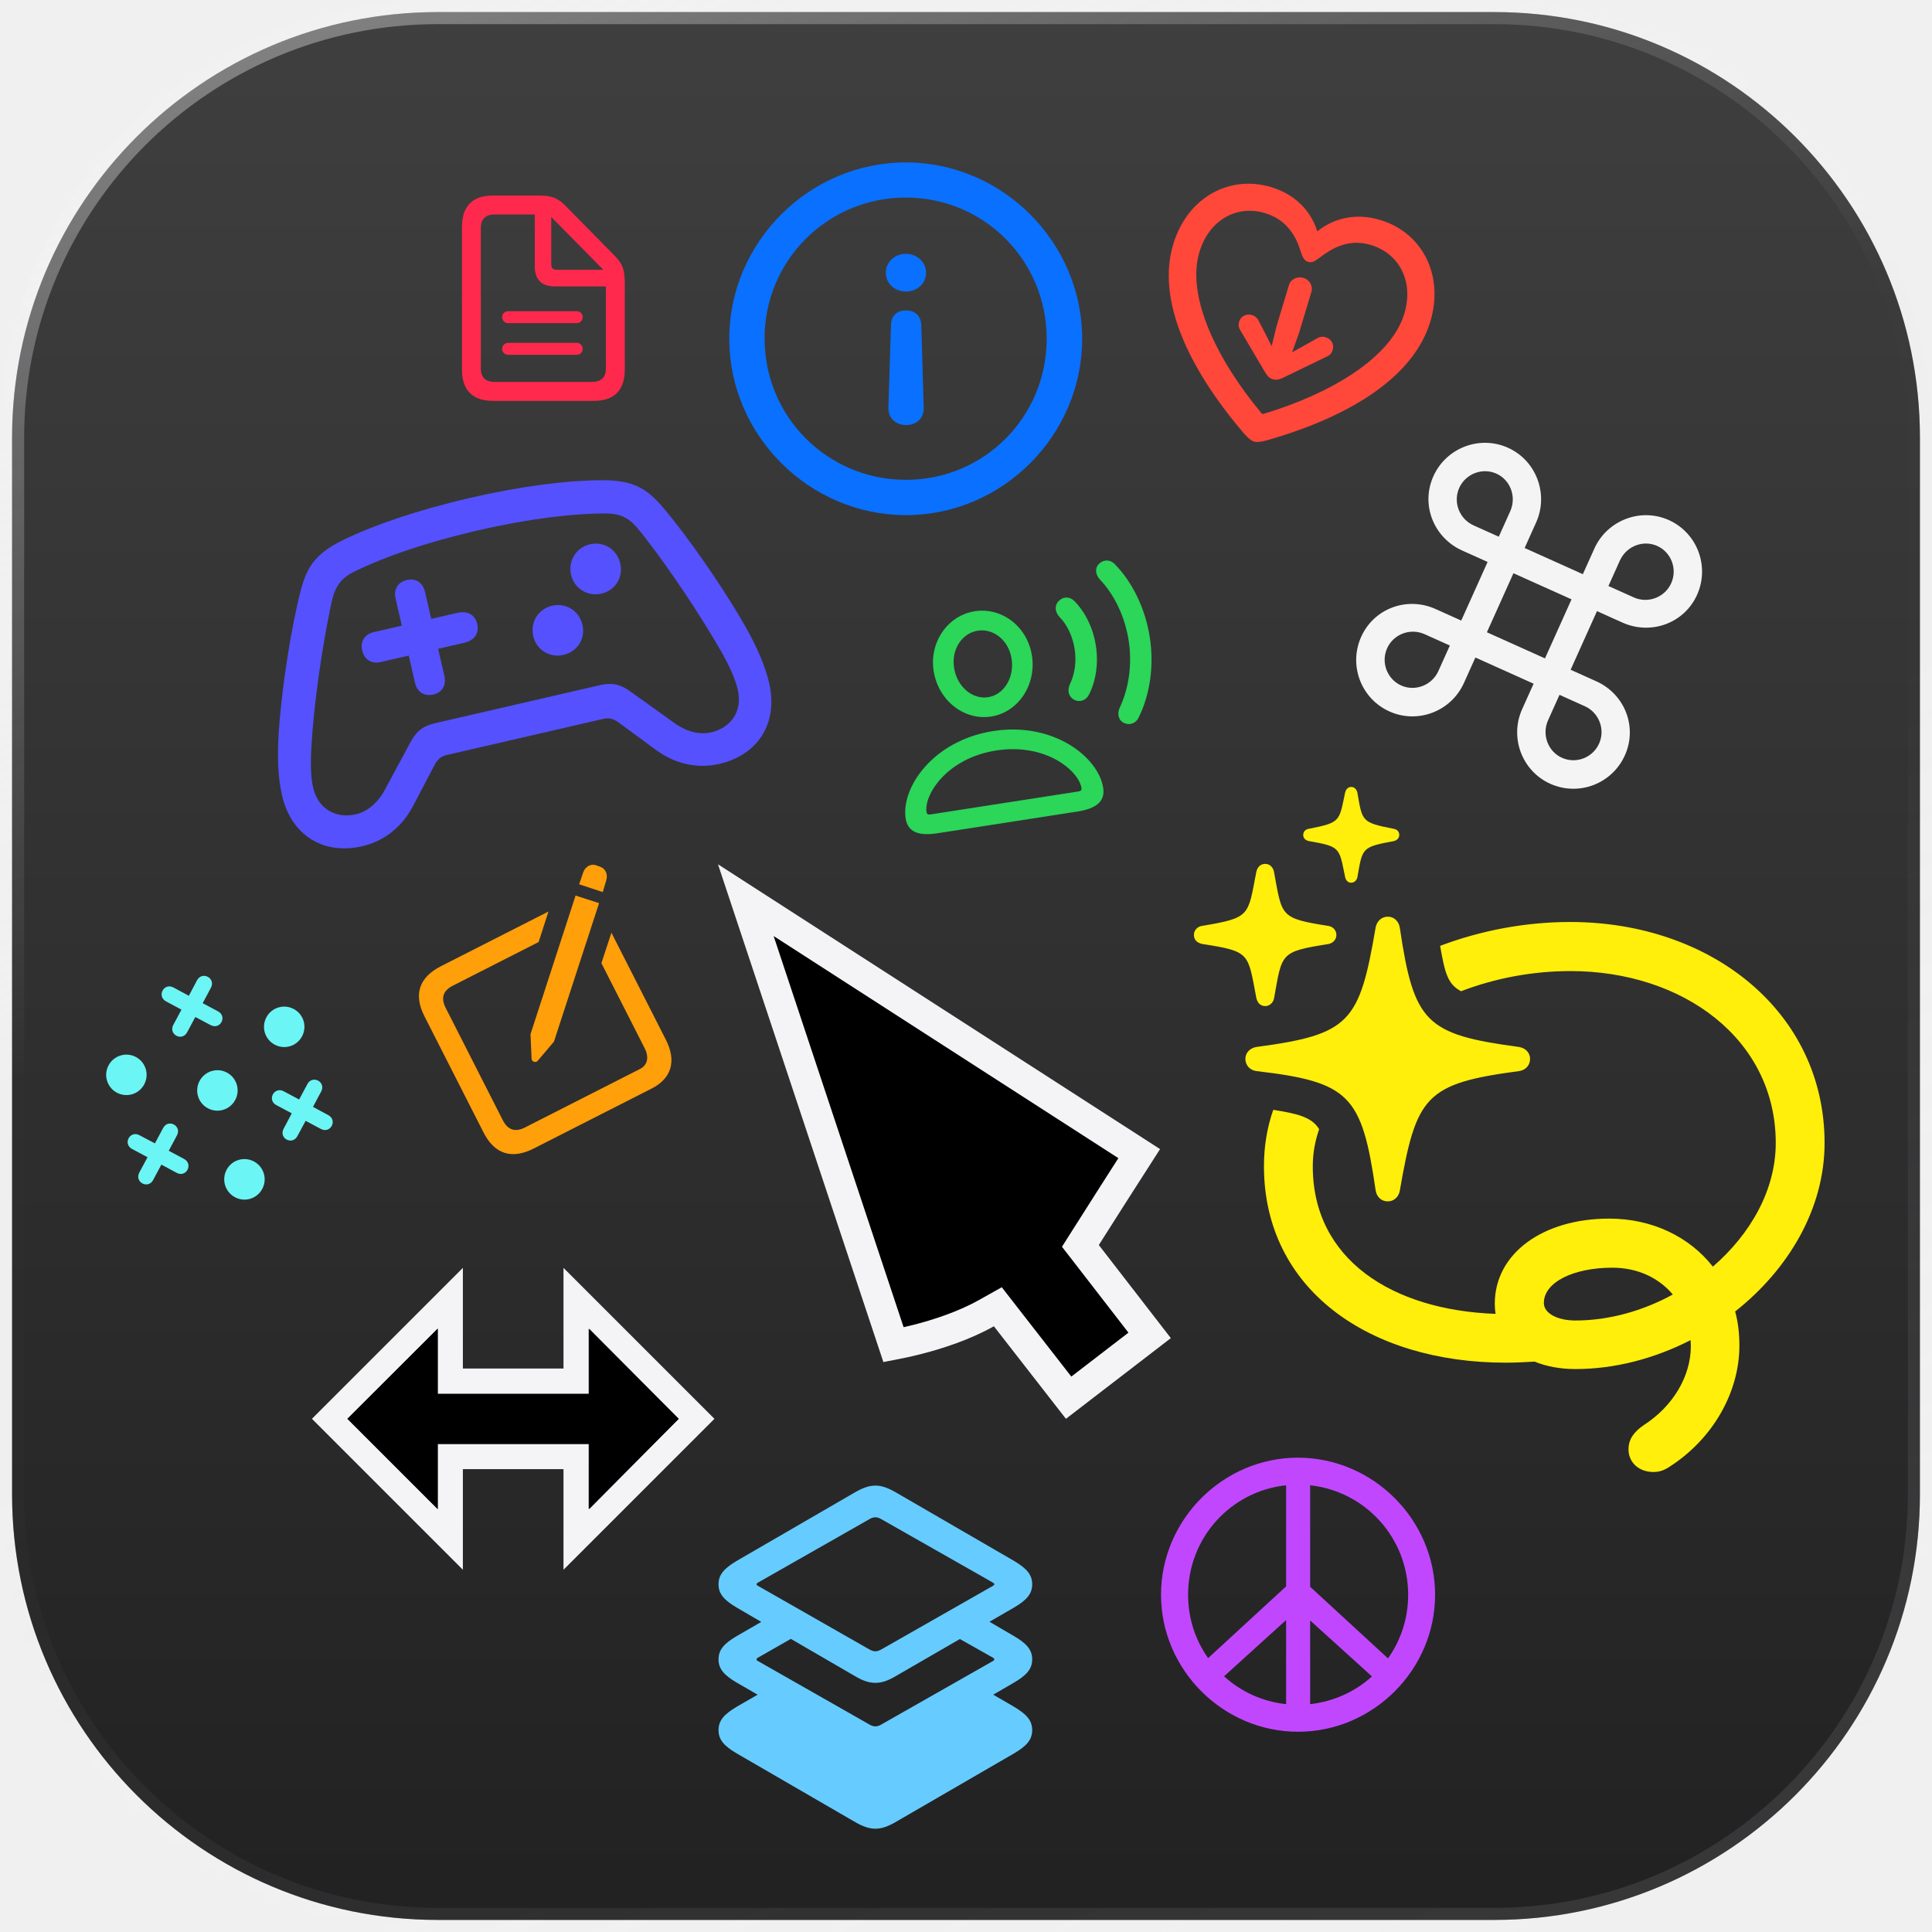
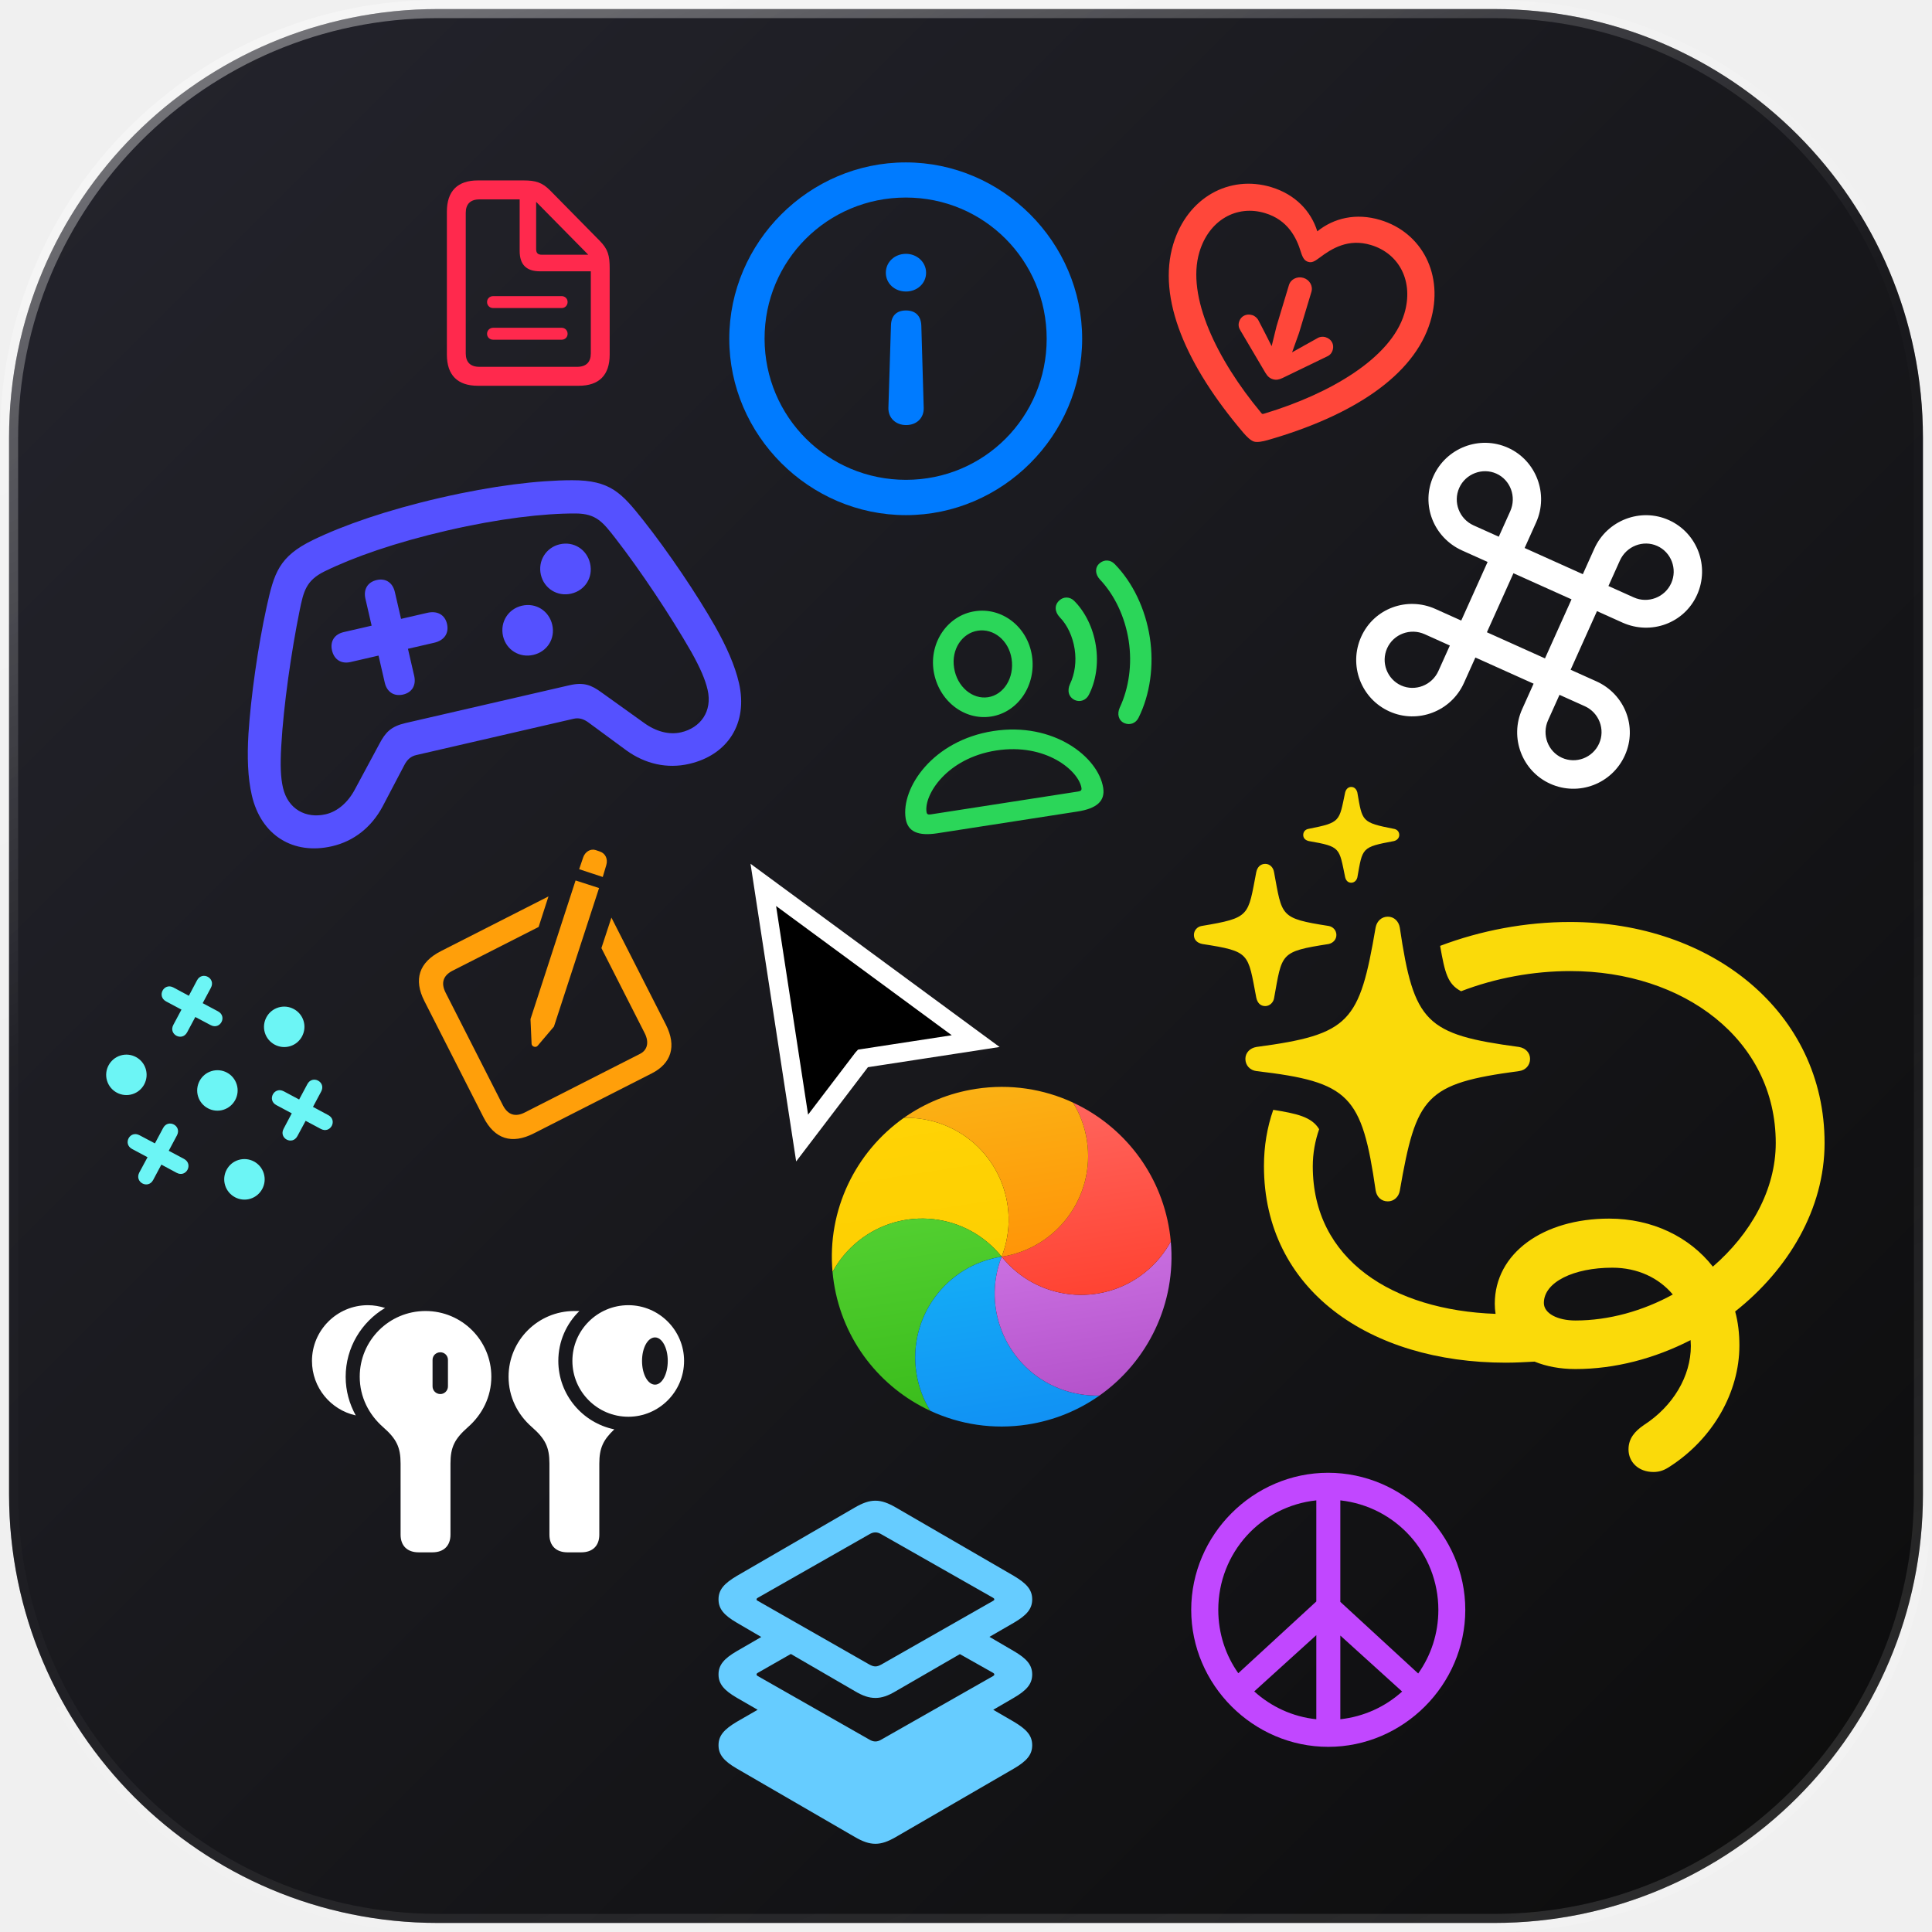
<svg xmlns="http://www.w3.org/2000/svg" width="128" height="128" viewBox="0 0 128 128" fill="none">
-   <rect x="0.8" y="0.8" width="126.4" height="126.4" rx="28.2" fill="#020203" fill-opacity="0.25" />
-   <rect x="0.8" y="0.8" width="126.4" height="126.4" rx="28.2" fill="url(#paint0_linear_182_274)" fill-opacity="0.9" />
-   <rect x="0.8" y="0.8" width="126.4" height="126.4" rx="28.2" stroke="url(#paint1_linear_182_274)" stroke-width="1.6" />
-   <g clip-path="url(#clip0_182_274)" filter="url(#filter0_b_182_274)">
-     <path d="M98.558 37.23L96.811 41.114L95.107 40.348C93.229 39.503 91.032 40.3 90.183 42.187C89.335 44.074 90.168 46.288 92.055 47.136C93.924 47.977 96.141 47.135 96.99 45.247L97.748 43.562L101.605 45.296L100.847 46.982C99.998 48.869 100.84 51.087 102.709 51.927C104.596 52.776 106.805 51.93 107.653 50.042C108.502 48.155 107.64 45.983 105.762 45.139L104.058 44.373L105.804 40.488L107.508 41.255C109.39 42.09 111.588 41.294 112.436 39.407C113.281 37.528 112.452 35.306 110.565 34.457C108.696 33.617 106.474 34.468 105.63 36.346L104.867 38.041L101.011 36.306L101.773 34.611C102.617 32.733 101.779 30.506 99.91 29.666C98.023 28.817 95.811 29.673 94.966 31.551C94.117 33.438 94.98 35.61 96.854 36.464L98.558 37.23ZM97.631 34.809C96.678 34.38 96.255 33.265 96.679 32.321C97.099 31.387 98.215 30.963 99.14 31.379C100.065 31.795 100.489 32.911 100.056 33.873L99.298 35.558L97.631 34.809ZM108.24 39.579L106.563 38.825L107.321 37.139C107.754 36.178 108.869 35.754 109.794 36.17C110.729 36.59 111.143 37.702 110.723 38.636C110.299 39.58 109.183 40.003 108.24 39.579ZM98.511 41.889L100.27 37.978L104.118 39.708L102.359 43.62L98.511 41.889ZM94.389 42.018L96.056 42.768L95.298 44.454C94.87 45.407 93.754 45.83 92.829 45.414C91.904 44.998 91.476 43.891 91.901 42.948C92.321 42.013 93.436 41.59 94.389 42.018ZM104.998 46.789C105.941 47.213 106.365 48.328 105.944 49.263C105.52 50.206 104.418 50.625 103.483 50.205C102.558 49.789 102.135 48.673 102.563 47.72L103.321 46.035L104.998 46.789Z" fill="#F4F4F5" />
+   <rect x="0.6" y="0.6" width="126.8" height="126.8" rx="28.4" fill="#020203" fill-opacity="0.3" />
+   <rect x="0.6" y="0.6" width="126.8" height="126.8" rx="28.4" fill="url(#paint0_linear_183_685)" fill-opacity="0.95" />
+   <rect x="0.6" y="0.6" width="126.8" height="126.8" rx="28.4" stroke="url(#paint1_linear_183_685)" stroke-width="1.2" />
+   <g clip-path="url(#clip0_183_685)" filter="url(#filter0_b_183_685)">
+     <path d="M98.558 37.23L96.811 41.114L95.107 40.348C93.229 39.503 91.032 40.3 90.183 42.187C89.335 44.074 90.168 46.288 92.055 47.136C93.924 47.977 96.141 47.135 96.99 45.247L97.748 43.562L101.605 45.296L100.847 46.982C99.998 48.869 100.84 51.087 102.709 51.927C104.596 52.776 106.805 51.93 107.653 50.042C108.502 48.155 107.64 45.983 105.762 45.139L104.058 44.373L105.804 40.488L107.508 41.255C109.39 42.09 111.588 41.294 112.436 39.407C113.281 37.528 112.452 35.306 110.565 34.457C108.696 33.617 106.474 34.468 105.63 36.346L104.867 38.041L101.011 36.306L101.773 34.611C102.617 32.733 101.779 30.506 99.91 29.666C98.023 28.817 95.811 29.673 94.966 31.551C94.117 33.438 94.98 35.61 96.854 36.464L98.558 37.23ZM97.631 34.809C96.678 34.38 96.255 33.265 96.679 32.321C97.099 31.387 98.215 30.963 99.14 31.379C100.065 31.795 100.489 32.911 100.056 33.873L99.298 35.558L97.631 34.809ZM108.24 39.579L106.563 38.825L107.321 37.139C107.754 36.178 108.869 35.754 109.794 36.17C110.729 36.59 111.143 37.702 110.723 38.636C110.299 39.58 109.183 40.003 108.24 39.579ZM98.511 41.889L100.27 37.978L104.118 39.708L102.359 43.62L98.511 41.889ZM94.389 42.018L96.056 42.768L95.298 44.454C94.87 45.407 93.754 45.83 92.829 45.414C91.904 44.998 91.476 43.891 91.901 42.948C92.321 42.013 93.436 41.59 94.389 42.018ZM104.998 46.789C105.941 47.213 106.365 48.328 105.944 49.263C105.52 50.206 104.418 50.625 103.483 50.205C102.558 49.789 102.135 48.673 102.563 47.72L103.321 46.035L104.998 46.789Z" fill="white" />
  </g>
  <path d="M74.49 47.909C74.858 48.066 75.254 47.92 75.433 47.55C76.189 46.03 76.47 44.111 76.178 42.227C75.885 40.336 75.041 38.584 73.854 37.373C73.572 37.074 73.149 37.056 72.848 37.323C72.531 37.594 72.547 38.041 72.868 38.388C73.844 39.418 74.533 40.866 74.778 42.444C75.022 44.015 74.787 45.599 74.186 46.882C73.993 47.308 74.106 47.74 74.49 47.909ZM65.663 47.472C67.457 47.194 68.67 45.382 68.369 43.439C68.071 41.518 66.382 40.217 64.581 40.497C62.787 40.775 61.56 42.551 61.856 44.457C62.165 46.399 63.861 47.752 65.663 47.472ZM71.212 46.383C71.555 46.535 71.953 46.397 72.135 46.041C72.605 45.145 72.787 43.958 72.605 42.782C72.421 41.598 71.889 40.529 71.168 39.81C70.887 39.526 70.466 39.515 70.187 39.779C69.858 40.067 69.859 40.516 70.207 40.889C70.714 41.405 71.068 42.166 71.198 43C71.326 43.826 71.21 44.652 70.893 45.311C70.682 45.771 70.809 46.194 71.212 46.383ZM65.464 46.192C64.43 46.352 63.406 45.505 63.211 44.247C63.014 43.027 63.738 41.946 64.781 41.785C65.823 41.623 66.831 42.419 67.021 43.648C67.215 44.898 66.507 46.03 65.464 46.192ZM62.106 55.206L71.389 53.765C72.669 53.566 73.225 53.069 73.09 52.198C72.773 50.158 69.802 47.813 65.805 48.434C61.814 49.053 59.686 52.188 60.002 54.228C60.138 55.099 60.818 55.405 62.106 55.206ZM61.66 53.956C61.482 53.983 61.407 53.942 61.385 53.8C61.208 52.661 62.721 50.231 66.004 49.721C69.295 49.211 71.474 51.069 71.65 52.208C71.672 52.349 71.613 52.411 71.435 52.439L61.66 53.956Z" fill="#2BD659" />
-   <path d="M59.199 89.094L49.412 59.639L75.475 76.43C74.301 78.255 73.128 80.103 71.956 81.949L71.955 81.95L71.579 82.543L72.009 83.098L76.167 88.473L70.799 92.601L66.637 87.255L66.109 86.576L65.358 86.997C63.87 87.834 62.133 88.396 60.74 88.751C60.135 88.904 59.604 89.017 59.199 89.094Z" fill="black" stroke="#F4F4F7" stroke-width="2" />
-   <path d="M60.011 10.76C53.604 10.76 48.316 16.049 48.316 22.445C48.316 28.84 53.615 34.129 60.023 34.129C66.418 34.129 71.696 28.84 71.696 22.445C71.696 16.049 66.407 10.76 60.011 10.76ZM60.011 13.088C65.198 13.088 69.345 17.258 69.345 22.445C69.345 27.631 65.198 31.79 60.023 31.79C54.836 31.79 50.666 27.631 50.655 22.445C50.643 17.258 54.825 13.088 60.011 13.088ZM60.023 20.569C59.401 20.569 59.039 20.919 59.028 21.574L58.859 27.01C58.836 27.677 59.333 28.162 60.034 28.162C60.734 28.162 61.22 27.688 61.198 27.021L61.04 21.574C61.017 20.93 60.655 20.569 60.023 20.569ZM60.023 16.817C59.288 16.817 58.689 17.348 58.689 18.071C58.689 18.783 59.277 19.314 60.023 19.314C60.757 19.314 61.356 18.783 61.356 18.071C61.356 17.359 60.746 16.817 60.023 16.817Z" fill="#0A70FF" />
-   <g clip-path="url(#clip1_182_274)">
-     <path d="M18.683 52.688C19.302 55.374 21.452 56.653 23.996 56.066C25.45 55.731 26.615 54.801 27.345 53.438L28.779 50.707C28.978 50.313 29.231 50.104 29.573 50.026L40 47.621C40.342 47.542 40.661 47.619 41.013 47.886L43.498 49.714C44.751 50.619 46.206 50.945 47.659 50.609C50.203 50.023 51.576 47.932 50.957 45.245C50.69 44.089 50.135 42.837 49.37 41.483C48.162 39.361 46.275 36.56 44.606 34.452C43.186 32.669 42.442 31.808 39.893 31.816C37.656 31.822 34.675 32.173 31.141 32.988C27.606 33.803 24.762 34.795 22.748 35.77C20.464 36.876 20.161 37.978 19.666 40.203C19.088 42.83 18.618 46.173 18.461 48.61C18.367 50.163 18.416 51.531 18.683 52.688ZM20.748 52.188C20.593 51.517 20.561 50.677 20.634 49.431C20.785 46.718 21.306 43.142 21.848 40.465C22.11 39.187 22.268 38.466 23.497 37.858C25.414 36.918 28.17 35.946 31.639 35.146C35.096 34.349 38.011 34.013 40.146 34.019C41.516 34.028 41.952 34.612 42.758 35.643C44.44 37.807 46.43 40.804 47.788 43.17C48.398 44.258 48.727 45.029 48.881 45.701C49.209 47.121 48.419 48.219 47.119 48.519C46.326 48.702 45.448 48.464 44.653 47.882L41.861 45.882C41.176 45.378 40.667 45.183 39.72 45.401L28.863 47.905C27.905 48.126 27.534 48.524 27.139 49.276L25.515 52.295C25.055 53.166 24.359 53.767 23.577 53.948C22.267 54.25 21.075 53.609 20.748 52.188ZM23.996 43.09C24.138 43.706 24.612 44.003 25.229 43.861L27.079 43.434L27.492 45.229C27.635 45.845 28.101 46.155 28.706 46.016C29.301 45.879 29.584 45.396 29.442 44.779L29.028 42.984L30.767 42.583C31.439 42.428 31.758 41.949 31.615 41.332C31.478 40.738 30.982 40.446 30.31 40.601L28.571 41.002L28.159 39.219C28.017 38.602 27.551 38.292 26.957 38.429C26.351 38.569 26.068 39.051 26.21 39.668L26.622 41.452L24.772 41.878C24.155 42.021 23.858 42.495 23.996 43.09ZM39.84 39.331C40.765 39.118 41.307 38.251 41.094 37.326C40.881 36.401 40.011 35.848 39.086 36.061C38.183 36.269 37.621 37.153 37.834 38.078C38.048 39.002 38.937 39.54 39.84 39.331ZM37.331 43.389C38.256 43.176 38.799 42.309 38.588 41.395C38.374 40.47 37.505 39.916 36.58 40.13C35.666 40.34 35.115 41.221 35.328 42.146C35.539 43.06 36.417 43.6 37.331 43.389Z" fill="#5551FF" />
+   <path d="M59.883 74.061C60.759 74.036 61.655 74.182 62.523 74.52C65.997 75.874 67.716 79.786 66.363 83.26C64.031 80.352 59.783 79.884 56.875 82.216C56.149 82.798 55.575 83.499 55.158 84.27C54.785 80.165 56.687 76.317 59.883 74.061V74.061Z" fill="url(#paint2_linear_183_685)" />
+   <path d="M55.158 84.27C55.574 83.5 56.148 82.798 56.874 82.216C59.783 79.884 64.031 80.352 66.363 83.26C62.678 83.825 60.149 87.271 60.714 90.956C60.855 91.876 61.176 92.724 61.636 93.47C58.334 91.938 55.836 88.834 55.243 84.966C55.207 84.733 55.179 84.501 55.158 84.27V84.27Z" fill="url(#paint3_linear_183_685)" />
+   <path d="M61.636 93.47C61.176 92.724 60.855 91.876 60.714 90.955C60.149 87.271 62.678 83.825 66.363 83.26C65.01 86.734 66.729 90.647 70.203 92C71.071 92.338 71.967 92.484 72.844 92.459C71.466 93.431 69.848 94.107 68.068 94.38C65.795 94.729 63.576 94.371 61.636 93.47V93.47Z" fill="url(#paint4_linear_183_685)" />
+   <path d="M72.844 92.459C71.967 92.484 71.071 92.338 70.203 92C66.729 90.647 65.01 86.734 66.363 83.26C68.695 86.169 72.943 86.636 75.852 84.304C76.578 83.722 77.152 83.021 77.568 82.251C77.942 86.355 76.04 90.204 72.844 92.459V92.459Z" fill="url(#paint5_linear_183_685)" />
+   <path d="M77.568 82.251C77.152 83.021 76.578 83.722 75.852 84.305C72.943 86.636 68.695 86.169 66.363 83.26C70.048 82.695 72.577 79.25 72.012 75.565C71.87 74.645 71.549 73.796 71.09 73.05C74.392 74.583 76.89 77.687 77.483 81.555C77.519 81.787 77.547 82.019 77.568 82.251V82.251Z" fill="url(#paint6_linear_183_685)" />
+   <path d="M71.091 73.05C71.55 73.796 71.871 74.644 72.012 75.565C72.577 79.25 70.048 82.695 66.363 83.26C67.716 79.786 65.997 75.874 62.523 74.52C61.655 74.182 60.759 74.036 59.883 74.061C61.26 73.089 62.878 72.413 64.658 72.14C66.931 71.791 69.15 72.149 71.091 73.05V73.05Z" fill="url(#paint7_linear_183_685)" />
+   <path d="M51.788 59.521L50.571 58.626L50.8 60.12L52.92 73.943L53.143 75.398L54.035 74.227L57.15 70.136L57.16 70.125L63.151 69.206L64.641 68.977L63.427 68.085L51.788 59.521Z" fill="black" stroke="white" stroke-width="1.25" />
+   <path d="M60.011 10.76C53.604 10.76 48.316 16.049 48.316 22.445C48.316 28.84 53.615 34.129 60.023 34.129C66.418 34.129 71.696 28.84 71.696 22.445C71.696 16.049 66.407 10.76 60.011 10.76ZM60.011 13.088C65.198 13.088 69.345 17.258 69.345 22.445C69.345 27.631 65.198 31.79 60.023 31.79C54.836 31.79 50.666 27.631 50.655 22.445C50.643 17.258 54.825 13.088 60.011 13.088ZM60.023 20.569C59.401 20.569 59.039 20.919 59.028 21.574L58.859 27.01C58.836 27.677 59.333 28.162 60.034 28.162C60.734 28.162 61.22 27.688 61.198 27.021L61.04 21.574C61.017 20.93 60.655 20.569 60.023 20.569ZM60.023 16.817C59.288 16.817 58.689 17.348 58.689 18.071C58.689 18.783 59.277 19.314 60.023 19.314C60.757 19.314 61.356 18.783 61.356 18.071C61.356 17.359 60.746 16.817 60.023 16.817Z" fill="#007BFF" />
+   <g clip-path="url(#clip1_183_685)">
+     <path d="M16.683 52.688C17.302 55.374 19.452 56.653 21.996 56.066C23.45 55.731 24.615 54.801 25.345 53.438L26.779 50.707C26.978 50.313 27.231 50.104 27.573 50.026L38 47.621C38.342 47.542 38.661 47.619 39.013 47.886L41.498 49.714C42.751 50.619 44.206 50.945 45.659 50.609C48.203 50.023 49.576 47.932 48.957 45.245C48.69 44.089 48.135 42.837 47.37 41.483C46.162 39.361 44.275 36.56 42.606 34.452C41.186 32.669 40.442 31.808 37.893 31.816C35.656 31.822 32.675 32.173 29.141 32.988C25.606 33.803 22.762 34.795 20.748 35.77C18.464 36.876 18.161 37.978 17.666 40.203C17.088 42.83 16.618 46.173 16.461 48.61C16.367 50.163 16.416 51.531 16.683 52.688ZM18.748 52.188C18.593 51.517 18.561 50.677 18.634 49.431C18.785 46.718 19.306 43.142 19.848 40.465C20.11 39.187 20.268 38.466 21.497 37.858C23.414 36.918 26.17 35.946 29.639 35.146C33.096 34.349 36.011 34.013 38.146 34.019C39.516 34.028 39.952 34.612 40.758 35.643C42.44 37.807 44.43 40.804 45.788 43.17C46.398 44.258 46.727 45.029 46.881 45.701C47.209 47.121 46.419 48.219 45.119 48.519C44.326 48.702 43.448 48.464 42.653 47.882L39.861 45.882C39.176 45.378 38.667 45.183 37.72 45.401L26.863 47.905C25.905 48.126 25.534 48.524 25.139 49.276L23.515 52.295C23.055 53.166 22.359 53.767 21.577 53.948C20.267 54.25 19.075 53.609 18.748 52.188ZM21.996 43.09C22.138 43.706 22.612 44.003 23.229 43.861L25.079 43.434L25.492 45.229C25.635 45.845 26.101 46.155 26.706 46.016C27.301 45.879 27.584 45.396 27.442 44.779L27.028 42.984L28.767 42.583C29.439 42.428 29.758 41.949 29.615 41.332C29.478 40.738 28.982 40.446 28.31 40.601L26.571 41.002L26.159 39.219C26.017 38.602 25.551 38.292 24.957 38.429C24.351 38.569 24.068 39.051 24.21 39.668L24.622 41.452L22.772 41.878C22.155 42.021 21.858 42.495 21.996 43.09ZM37.84 39.331C38.765 39.118 39.307 38.251 39.094 37.326C38.881 36.401 38.011 35.848 37.086 36.061C36.183 36.269 35.621 37.153 35.834 38.078C36.048 39.002 36.937 39.54 37.84 39.331ZM35.331 43.389C36.256 43.176 36.799 42.309 36.588 41.395C36.374 40.47 35.505 39.916 34.58 40.13C33.666 40.34 33.115 41.221 33.328 42.146C33.539 43.06 34.417 43.6 35.331 43.389Z" fill="#5551FF" />
  </g>
-   <g clip-path="url(#clip2_182_274)">
-     <path d="M39.934 59.102L40.168 58.316C40.286 57.917 40.119 57.538 39.734 57.412L39.467 57.32C39.123 57.208 38.757 57.436 38.635 57.81L38.371 58.587L39.934 59.102ZM35.617 70.29L36.7 69.013L39.69 59.835L38.133 59.334L35.147 68.518L35.219 70.155C35.23 70.344 35.494 70.429 35.617 70.29ZM35.358 76.094L43.18 72.115C44.47 71.459 44.846 70.321 44.115 68.884L40.508 61.794L39.845 63.813L42.711 69.447C43.038 70.091 42.86 70.588 42.41 70.817L34.762 74.707C34.144 75.021 33.644 74.869 33.316 74.225L29.522 66.764C29.194 66.12 29.366 65.627 29.984 65.312L35.685 62.413L36.338 60.39L29.213 64.014C27.763 64.751 27.387 65.889 28.118 67.326L32.035 75.028C32.766 76.465 33.907 76.832 35.358 76.094Z" fill="#FF9F0A" />
+   <g clip-path="url(#clip2_183_685)">
+     <path d="M39.934 58.102L40.168 57.316C40.286 56.917 40.119 56.538 39.734 56.412L39.467 56.32C39.123 56.207 38.757 56.436 38.635 56.81L38.371 57.587L39.934 58.102ZM35.617 69.29L36.7 68.013L39.69 58.835L38.133 58.333L35.147 67.518L35.219 69.155C35.23 69.344 35.494 69.429 35.617 69.29ZM35.358 75.094L43.18 71.115C44.47 70.459 44.846 69.321 44.115 67.884L40.508 60.794L39.845 62.813L42.711 68.447C43.038 69.091 42.86 69.588 42.41 69.817L34.762 73.707C34.144 74.021 33.644 73.869 33.316 73.225L29.522 65.764C29.194 65.12 29.366 64.627 29.984 64.312L35.685 61.413L36.338 59.39L29.213 63.014C27.763 63.752 27.387 64.889 28.118 66.326L32.035 74.028C32.766 75.465 33.907 75.832 35.358 75.094Z" fill="#FF9F0A" />
  </g>
  <path d="M77.73 16.179C76.647 19.773 78.599 24.234 82.382 28.678C82.593 28.925 82.862 29.19 83.08 29.256C83.299 29.321 83.67 29.249 83.981 29.16C89.598 27.547 93.68 24.903 94.763 21.309C95.698 18.204 94.201 15.403 91.449 14.575C89.842 14.09 88.367 14.445 87.275 15.328C86.867 14.002 85.828 12.881 84.22 12.397C81.46 11.566 78.665 13.074 77.73 16.179ZM79.466 16.693C80.105 14.572 81.935 13.554 83.812 14.119C85.326 14.575 85.9 15.749 86.19 16.708C86.321 17.124 86.448 17.282 86.667 17.347C86.894 17.416 87.073 17.341 87.418 17.078C88.226 16.468 89.324 15.779 90.83 16.233C92.715 16.801 93.679 18.661 93.04 20.782C92.148 23.744 88.079 26.098 83.818 27.385C83.727 27.413 83.667 27.431 83.633 27.421C83.599 27.411 83.559 27.362 83.507 27.291C80.665 23.865 78.574 19.655 79.466 16.693ZM86.884 19.34C87.005 18.936 86.752 18.529 86.356 18.41C85.952 18.289 85.516 18.488 85.394 18.892L84.575 21.61L84.25 22.934L83.813 22.069L83.389 21.252C83.306 21.071 83.138 20.929 82.961 20.876C82.574 20.759 82.206 20.942 82.092 21.321C82.029 21.531 82.065 21.716 82.184 21.899L83.837 24.701C83.977 24.936 84.123 25.063 84.333 25.126C84.535 25.187 84.726 25.162 84.973 25.043L87.907 23.623C88.107 23.537 88.231 23.399 88.295 23.189C88.409 22.81 88.204 22.455 87.825 22.341C87.64 22.285 87.421 22.311 87.26 22.418L86.456 22.865L85.605 23.343L86.065 22.058L86.884 19.34Z" fill="#FF473A" />
-   <path d="M89.523 58.482C89.717 58.482 89.875 58.342 89.928 58.131C90.279 56.162 90.191 56.127 92.353 55.723C92.564 55.67 92.705 55.512 92.705 55.318C92.705 55.107 92.564 54.949 92.353 54.914C90.191 54.492 90.262 54.422 89.928 52.506C89.875 52.295 89.734 52.137 89.523 52.137C89.312 52.137 89.172 52.295 89.119 52.506C88.715 54.422 88.838 54.492 86.693 54.914C86.482 54.949 86.342 55.107 86.342 55.318C86.342 55.529 86.482 55.67 86.711 55.723C88.838 56.092 88.715 56.162 89.119 58.113C89.172 58.342 89.312 58.482 89.523 58.482ZM83.828 66.656C84.109 66.656 84.356 66.428 84.408 66.147C84.953 63.141 84.777 63.053 88.029 62.543C88.328 62.473 88.539 62.244 88.539 61.945C88.539 61.647 88.328 61.4 88.029 61.348C84.777 60.838 84.953 60.715 84.408 57.779C84.356 57.463 84.127 57.234 83.828 57.234C83.512 57.234 83.301 57.445 83.231 57.779C82.668 60.697 82.861 60.803 79.609 61.348C79.311 61.4 79.1 61.647 79.1 61.945C79.1 62.262 79.311 62.473 79.662 62.543C82.844 63.035 82.668 63.141 83.231 66.094C83.301 66.428 83.494 66.656 83.828 66.656ZM91.949 79.594C92.353 79.594 92.67 79.295 92.74 78.891C93.83 72.615 94.428 71.789 100.633 70.963C101.072 70.91 101.371 70.576 101.371 70.154C101.371 69.75 101.072 69.434 100.633 69.363C94.463 68.537 93.672 67.764 92.74 61.453C92.67 61.031 92.353 60.732 91.949 60.732C91.545 60.732 91.228 61.014 91.141 61.435C90.068 67.728 89.453 68.537 83.248 69.363C82.809 69.434 82.51 69.75 82.51 70.154C82.51 70.576 82.809 70.91 83.248 70.963C89.418 71.684 90.227 72.562 91.141 78.873C91.211 79.295 91.51 79.594 91.949 79.594ZM95.412 62.666C95.728 64.459 95.904 65.197 96.801 65.672C99.086 64.793 101.582 64.336 104.043 64.336C111.514 64.336 117.648 68.853 117.648 75.727C117.648 78.838 115.979 81.756 113.482 83.918C111.936 81.949 109.475 80.736 106.609 80.736C102.25 80.736 99.033 83.022 99.033 86.379C99.033 86.607 99.051 86.836 99.086 87.047C92.266 86.801 86.975 83.461 86.975 77.273C86.975 76.394 87.133 75.568 87.397 74.812C86.904 73.986 85.885 73.775 84.356 73.529C83.951 74.689 83.74 75.938 83.74 77.256C83.74 85.465 90.754 90.281 99.754 90.281C100.387 90.281 101.037 90.246 101.67 90.211C102.443 90.527 103.357 90.703 104.377 90.703C107.014 90.703 109.633 90 112.006 88.787C112.006 88.91 112.023 89.051 112.023 89.174C112.023 91.178 110.846 93.164 108.912 94.412C108.297 94.834 107.893 95.309 107.893 96.029C107.893 96.856 108.543 97.523 109.545 97.523C109.967 97.523 110.283 97.4 110.67 97.137C113.482 95.309 115.24 92.25 115.24 89.139C115.24 88.348 115.152 87.592 114.959 86.889C118.475 84.111 120.883 80.103 120.883 75.727C120.883 67.061 113.395 61.084 104.025 61.084C101.072 61.084 98.102 61.647 95.412 62.666ZM102.285 86.326C102.285 84.938 104.271 83.988 106.82 83.988C108.49 83.988 109.896 84.656 110.828 85.764C108.842 86.853 106.592 87.486 104.377 87.486C103.182 87.486 102.285 87.012 102.285 86.326Z" fill="#FFEF0A" />
-   <path d="M86 114.733C90.966 114.733 95.079 110.629 95.079 105.654C95.079 100.688 90.966 96.575 85.991 96.575C81.025 96.575 76.921 100.688 76.921 105.654C76.921 110.629 81.034 114.733 86 114.733ZM78.714 105.654C78.714 101.875 81.544 98.79 85.209 98.403V105.101L80.041 109.855C79.206 108.678 78.714 107.228 78.714 105.654ZM86.8 105.127V98.403C90.465 98.808 93.286 101.884 93.295 105.654C93.295 107.228 92.803 108.687 91.959 109.873L86.8 105.127ZM85.209 107.333V112.905C83.627 112.738 82.212 112.07 81.096 111.06L85.209 107.333ZM86.8 107.359L90.895 111.068C89.788 112.07 88.373 112.729 86.8 112.905V107.359Z" fill="#C147FF" />
-   <path d="M32.654 26.558H39.346C40.696 26.558 41.393 25.849 41.393 24.493V18.793C41.393 17.914 41.28 17.512 40.733 16.953L37.45 13.62C36.917 13.08 36.477 12.954 35.686 12.954H32.654C31.31 12.954 30.607 13.664 30.607 15.026V24.493C30.607 25.849 31.31 26.558 32.654 26.558ZM32.761 25.303C32.158 25.303 31.857 24.989 31.857 24.411V15.101C31.857 14.53 32.158 14.21 32.767 14.21H35.429V17.625C35.429 18.535 35.874 18.975 36.779 18.975H40.143V24.411C40.143 24.989 39.842 25.303 39.233 25.303H32.761ZM36.898 17.876C36.634 17.876 36.521 17.763 36.521 17.506V14.373L39.974 17.876H36.898ZM38.21 20.619H33.677C33.439 20.619 33.269 20.789 33.269 21.009C33.269 21.235 33.439 21.41 33.677 21.41H38.21C38.436 21.41 38.605 21.235 38.605 21.009C38.605 20.789 38.436 20.619 38.21 20.619ZM38.21 22.716H33.677C33.439 22.716 33.269 22.892 33.269 23.118C33.269 23.338 33.439 23.507 33.677 23.507H38.21C38.436 23.507 38.605 23.338 38.605 23.118C38.605 22.892 38.436 22.716 38.21 22.716Z" fill="#FF294D" />
-   <path d="M59.356 120.704L67.171 116.174C68.014 115.682 68.386 115.26 68.386 114.627C68.386 113.984 68.014 113.573 67.171 113.07L65.805 112.277L67.171 111.483C68.014 110.991 68.386 110.569 68.386 109.936C68.386 109.304 68.014 108.882 67.171 108.39L65.554 107.445L67.171 106.511C68.014 106.019 68.386 105.597 68.386 104.964C68.386 104.321 68.014 103.91 67.171 103.407L59.356 98.877C58.834 98.576 58.422 98.425 58 98.425C57.568 98.425 57.156 98.576 56.634 98.877L48.819 103.407C47.975 103.91 47.604 104.321 47.604 104.964C47.604 105.597 47.975 106.019 48.819 106.511L50.436 107.455L48.819 108.39C47.975 108.882 47.604 109.304 47.604 109.936C47.604 110.569 47.975 110.991 48.819 111.483L50.195 112.277L48.819 113.07C47.975 113.573 47.604 113.984 47.604 114.627C47.604 115.26 47.975 115.682 48.819 116.174L56.634 120.704C57.156 121.006 57.568 121.156 58 121.156C58.422 121.156 58.834 121.006 59.356 120.704ZM58 109.404C57.859 109.404 57.739 109.354 57.588 109.273L50.195 105.055C50.145 105.035 50.125 105.004 50.125 104.964C50.125 104.914 50.145 104.894 50.195 104.864L57.588 100.655C57.739 100.565 57.859 100.525 58 100.525C58.131 100.525 58.251 100.565 58.402 100.655L65.805 104.864C65.845 104.894 65.875 104.914 65.875 104.964C65.875 105.004 65.845 105.035 65.805 105.055L58.402 109.273C58.251 109.354 58.131 109.404 58 109.404ZM58 111.493C58.422 111.493 58.834 111.353 59.356 111.041L63.595 108.59L65.805 109.836C65.845 109.866 65.875 109.886 65.875 109.936C65.875 109.987 65.845 110.007 65.805 110.037L58.402 114.246C58.251 114.336 58.131 114.376 58 114.376C57.859 114.376 57.739 114.336 57.588 114.246L50.195 110.037C50.145 110.007 50.125 109.987 50.125 109.936C50.125 109.886 50.145 109.866 50.195 109.836L52.395 108.58L56.634 111.041C57.156 111.353 57.568 111.493 58 111.493Z" fill="#66CCFF" />
-   <path d="M23.017 94L29 88.017V92.333H39V88.033L44.967 94L39 99.983V95.667H29V99.983L23.017 94ZM20.667 94L30.667 104V97.333H37.333V104L47.333 94L37.333 84V90.667H30.667V84L20.667 94Z" fill="#F4F4F7" />
-   <path d="M34.833 95.667H39.033V99.983L44.967 94L39.033 88.033V92.367H34.833H29V88.033L23.017 94L29 99.983V95.667H34.833Z" fill="black" />
-   <g clip-path="url(#clip3_182_274)">
+   <path d="M89.523 58.482C89.717 58.482 89.875 58.342 89.928 58.131C90.279 56.162 90.191 56.127 92.353 55.723C92.564 55.67 92.705 55.512 92.705 55.318C92.705 55.107 92.564 54.949 92.353 54.914C90.191 54.492 90.262 54.422 89.928 52.506C89.875 52.295 89.734 52.137 89.523 52.137C89.312 52.137 89.172 52.295 89.119 52.506C88.715 54.422 88.838 54.492 86.693 54.914C86.482 54.949 86.342 55.107 86.342 55.318C86.342 55.529 86.482 55.67 86.711 55.723C88.838 56.092 88.715 56.162 89.119 58.113C89.172 58.342 89.312 58.482 89.523 58.482ZM83.828 66.656C84.109 66.656 84.356 66.428 84.408 66.147C84.953 63.141 84.777 63.053 88.029 62.543C88.328 62.473 88.539 62.244 88.539 61.945C88.539 61.647 88.328 61.4 88.029 61.348C84.777 60.838 84.953 60.715 84.408 57.779C84.356 57.463 84.127 57.234 83.828 57.234C83.512 57.234 83.301 57.445 83.231 57.779C82.668 60.697 82.861 60.803 79.609 61.348C79.311 61.4 79.1 61.647 79.1 61.945C79.1 62.262 79.311 62.473 79.662 62.543C82.844 63.035 82.668 63.141 83.231 66.094C83.301 66.428 83.494 66.656 83.828 66.656ZM91.949 79.594C92.353 79.594 92.67 79.295 92.74 78.891C93.83 72.615 94.428 71.789 100.633 70.963C101.072 70.91 101.371 70.576 101.371 70.154C101.371 69.75 101.072 69.434 100.633 69.363C94.463 68.537 93.672 67.764 92.74 61.453C92.67 61.031 92.353 60.732 91.949 60.732C91.545 60.732 91.228 61.014 91.141 61.435C90.068 67.728 89.453 68.537 83.248 69.363C82.809 69.434 82.51 69.75 82.51 70.154C82.51 70.576 82.809 70.91 83.248 70.963C89.418 71.684 90.227 72.562 91.141 78.873C91.211 79.295 91.51 79.594 91.949 79.594ZM95.412 62.666C95.728 64.459 95.904 65.197 96.801 65.672C99.086 64.793 101.582 64.336 104.043 64.336C111.514 64.336 117.648 68.853 117.648 75.727C117.648 78.838 115.979 81.756 113.482 83.918C111.936 81.949 109.475 80.736 106.609 80.736C102.25 80.736 99.033 83.022 99.033 86.379C99.033 86.607 99.051 86.836 99.086 87.047C92.266 86.801 86.975 83.461 86.975 77.273C86.975 76.394 87.133 75.568 87.397 74.812C86.904 73.986 85.885 73.775 84.356 73.529C83.951 74.689 83.74 75.938 83.74 77.256C83.74 85.465 90.754 90.281 99.754 90.281C100.387 90.281 101.037 90.246 101.67 90.211C102.443 90.527 103.357 90.703 104.377 90.703C107.014 90.703 109.633 90 112.006 88.787C112.006 88.91 112.023 89.051 112.023 89.174C112.023 91.178 110.846 93.164 108.912 94.412C108.297 94.834 107.893 95.309 107.893 96.029C107.893 96.856 108.543 97.523 109.545 97.523C109.967 97.523 110.283 97.4 110.67 97.137C113.482 95.309 115.24 92.25 115.24 89.139C115.24 88.348 115.152 87.592 114.959 86.889C118.475 84.111 120.883 80.103 120.883 75.727C120.883 67.061 113.395 61.084 104.025 61.084C101.072 61.084 98.102 61.647 95.412 62.666ZM102.285 86.326C102.285 84.938 104.271 83.988 106.82 83.988C108.49 83.988 109.896 84.656 110.828 85.764C108.842 86.853 106.592 87.486 104.377 87.486C103.182 87.486 102.285 87.012 102.285 86.326Z" fill="#FADA0A" />
+   <path d="M88 115.733C92.966 115.733 97.079 111.629 97.079 106.654C97.079 101.688 92.966 97.575 87.991 97.575C83.025 97.575 78.921 101.688 78.921 106.654C78.921 111.629 83.034 115.733 88 115.733ZM80.714 106.654C80.714 102.875 83.544 99.79 87.209 99.403V106.101L82.041 110.855C81.206 109.678 80.714 108.228 80.714 106.654ZM88.8 106.127V99.403C92.465 99.808 95.286 102.884 95.295 106.654C95.295 108.228 94.803 109.687 93.959 110.873L88.8 106.127ZM87.209 108.333V113.905C85.627 113.738 84.212 113.07 83.096 112.06L87.209 108.333ZM88.8 108.359L92.895 112.068C91.788 113.07 90.373 113.729 88.8 113.905V108.359Z" fill="#C147FF" />
+   <path d="M31.654 25.558H38.346C39.696 25.558 40.393 24.849 40.393 23.493V17.793C40.393 16.914 40.28 16.512 39.733 15.953L36.45 12.62C35.917 12.08 35.477 11.954 34.686 11.954H31.654C30.31 11.954 29.607 12.664 29.607 14.026V23.493C29.607 24.849 30.31 25.558 31.654 25.558ZM31.761 24.303C31.158 24.303 30.857 23.989 30.857 23.411V14.101C30.857 13.53 31.158 13.21 31.767 13.21H34.429V16.625C34.429 17.535 34.874 17.975 35.779 17.975H39.143V23.411C39.143 23.989 38.842 24.303 38.233 24.303H31.761ZM35.898 16.876C35.634 16.876 35.521 16.763 35.521 16.506V13.373L38.974 16.876H35.898ZM37.21 19.619H32.677C32.439 19.619 32.269 19.789 32.269 20.009C32.269 20.235 32.439 20.41 32.677 20.41H37.21C37.436 20.41 37.605 20.235 37.605 20.009C37.605 19.789 37.436 19.619 37.21 19.619ZM37.21 21.716H32.677C32.439 21.716 32.269 21.892 32.269 22.118C32.269 22.338 32.439 22.507 32.677 22.507H37.21C37.436 22.507 37.605 22.338 37.605 22.118C37.605 21.892 37.436 21.716 37.21 21.716Z" fill="#FF294D" />
+   <path d="M59.356 121.704L67.171 117.174C68.014 116.682 68.386 116.26 68.386 115.627C68.386 114.984 68.014 114.573 67.171 114.07L65.805 113.277L67.171 112.483C68.014 111.991 68.386 111.569 68.386 110.936C68.386 110.304 68.014 109.882 67.171 109.39L65.554 108.445L67.171 107.511C68.014 107.019 68.386 106.597 68.386 105.964C68.386 105.321 68.014 104.91 67.171 104.407L59.356 99.877C58.834 99.576 58.422 99.425 58 99.425C57.568 99.425 57.156 99.576 56.634 99.877L48.819 104.407C47.975 104.91 47.604 105.321 47.604 105.964C47.604 106.597 47.975 107.019 48.819 107.511L50.436 108.455L48.819 109.39C47.975 109.882 47.604 110.304 47.604 110.936C47.604 111.569 47.975 111.991 48.819 112.483L50.195 113.277L48.819 114.07C47.975 114.573 47.604 114.984 47.604 115.627C47.604 116.26 47.975 116.682 48.819 117.174L56.634 121.704C57.156 122.006 57.568 122.156 58 122.156C58.422 122.156 58.834 122.006 59.356 121.704ZM58 110.404C57.859 110.404 57.739 110.354 57.588 110.273L50.195 106.055C50.145 106.035 50.125 106.004 50.125 105.964C50.125 105.914 50.145 105.894 50.195 105.864L57.588 101.655C57.739 101.565 57.859 101.525 58 101.525C58.131 101.525 58.251 101.565 58.402 101.655L65.805 105.864C65.845 105.894 65.875 105.914 65.875 105.964C65.875 106.004 65.845 106.035 65.805 106.055L58.402 110.273C58.251 110.354 58.131 110.404 58 110.404ZM58 112.493C58.422 112.493 58.834 112.353 59.356 112.041L63.595 109.59L65.805 110.836C65.845 110.866 65.875 110.886 65.875 110.936C65.875 110.987 65.845 111.007 65.805 111.037L58.402 115.246C58.251 115.336 58.131 115.376 58 115.376C57.859 115.376 57.739 115.336 57.588 115.246L50.195 111.037C50.145 111.007 50.125 110.987 50.125 110.936C50.125 110.886 50.145 110.866 50.195 110.836L52.395 109.58L56.634 112.041C57.156 112.353 57.568 112.493 58 112.493Z" fill="#66CCFF" />
+   <path d="M20.669 90.163C20.669 91.93 21.908 93.406 23.569 93.775C23.148 93.011 22.901 92.149 22.901 91.218C22.901 89.275 23.956 87.579 25.512 86.656C25.151 86.542 24.773 86.472 24.369 86.472C22.33 86.472 20.669 88.133 20.669 90.163ZM41.631 93.863C43.661 93.863 45.322 92.202 45.322 90.163C45.322 88.133 43.661 86.472 41.631 86.472C39.583 86.472 37.922 88.133 37.922 90.163C37.922 92.202 39.583 93.863 41.631 93.863ZM27.735 102.846H28.649C29.396 102.846 29.845 102.415 29.845 101.677V96.966C29.845 95.876 30.117 95.331 31.005 94.549C31.945 93.723 32.552 92.554 32.552 91.209C32.552 88.81 30.609 86.858 28.192 86.858C25.775 86.858 23.833 88.81 23.833 91.209C23.833 92.554 24.439 93.723 25.38 94.549C26.268 95.331 26.54 95.876 26.54 96.966V101.677C26.54 102.415 26.988 102.846 27.735 102.846ZM37.597 102.846H38.511C39.258 102.846 39.706 102.415 39.706 101.677V96.966C39.706 95.929 39.97 95.393 40.699 94.698C38.59 94.268 36.99 92.395 36.99 90.163C36.99 88.871 37.526 87.693 38.388 86.858H38.054C35.637 86.858 33.694 88.81 33.694 91.209C33.694 92.554 34.292 93.723 35.241 94.549C36.129 95.331 36.401 95.876 36.401 96.966V101.677C36.401 102.415 36.85 102.846 37.597 102.846ZM43.398 91.736C42.914 91.736 42.536 91.042 42.536 90.163C42.536 89.302 42.914 88.607 43.398 88.607C43.863 88.607 44.241 89.302 44.241 90.163C44.241 91.042 43.863 91.736 43.398 91.736ZM29.177 92.36C28.887 92.36 28.658 92.132 28.658 91.851V90.093C28.658 89.811 28.887 89.592 29.177 89.592C29.449 89.592 29.678 89.811 29.678 90.093V91.851C29.678 92.132 29.449 92.36 29.177 92.36Z" fill="white" />
+   <g clip-path="url(#clip3_183_685)">
    <path d="M11.005 66.347L12.023 66.89L11.484 67.9C11.146 68.535 12.062 69.024 12.4 68.389L12.94 67.379L13.956 67.916C14.591 68.254 15.079 67.338 14.439 67.001L13.428 66.462L13.972 65.444C14.314 64.802 13.392 64.314 13.053 64.949L12.512 65.973L11.492 65.424C10.857 65.086 10.368 66.002 11.005 66.347ZM19.224 69.312C19.926 69.099 20.328 68.347 20.112 67.638C19.898 66.935 19.146 66.534 18.443 66.748C17.735 66.963 17.334 67.715 17.547 68.418C17.763 69.127 18.515 69.528 19.224 69.312ZM8.767 72.493C9.47 72.28 9.871 71.528 9.655 70.819C9.441 70.116 8.689 69.715 7.987 69.929C7.278 70.144 6.877 70.897 7.091 71.599C7.306 72.308 8.058 72.709 8.767 72.493ZM14.791 73.528C15.499 73.313 15.901 72.561 15.687 71.858C15.469 71.143 14.725 70.746 14.011 70.964C13.308 71.178 12.907 71.93 13.122 72.638C13.336 73.341 14.088 73.742 14.791 73.528ZM8.756 76.126L9.775 76.669L9.23 77.681C8.893 78.322 9.809 78.811 10.148 78.176L10.691 77.158L11.704 77.703C12.338 78.041 12.827 77.125 12.191 76.78L11.18 76.241L11.723 75.223C12.062 74.588 11.145 74.099 10.807 74.734L10.264 75.752L9.239 75.211C8.605 74.872 8.116 75.789 8.756 76.126ZM18.312 73.218L19.33 73.762L18.793 74.778C18.449 75.415 19.365 75.903 19.704 75.269L20.249 74.257L21.259 74.796C21.894 75.134 22.383 74.218 21.748 73.879L20.736 73.334L21.279 72.316C21.618 71.681 20.701 71.192 20.363 71.827L19.819 72.845L18.801 72.302C18.166 71.963 17.672 72.882 18.312 73.218ZM16.583 79.421C17.292 79.205 17.693 78.453 17.477 77.744C17.262 77.035 16.51 76.634 15.801 76.85C15.098 77.064 14.697 77.816 14.913 78.524C15.129 79.233 15.88 79.634 16.583 79.421Z" fill="#6CF5F5" />
  </g>
  <defs>
-     <filter id="filter0_b_182_274" x="-176" y="-236" width="554.309" height="554.309" filterUnits="userSpaceOnUse" color-interpolation-filters="sRGB">
+     <filter id="filter0_b_183_685" x="-176" y="-236" width="554.309" height="554.309" filterUnits="userSpaceOnUse" color-interpolation-filters="sRGB">
      <feFlood flood-opacity="0" result="BackgroundImageFix" />
      <feGaussianBlur in="BackgroundImageFix" stdDeviation="128" />
-       <feComposite in2="SourceAlpha" operator="in" result="effect1_backgroundBlur_182_274" />
-       <feBlend mode="normal" in="SourceGraphic" in2="effect1_backgroundBlur_182_274" result="shape" />
+       <feComposite in2="SourceAlpha" operator="in" result="effect1_backgroundBlur_183_685" />
+       <feBlend mode="normal" in="SourceGraphic" in2="effect1_backgroundBlur_183_685" result="shape" />
    </filter>
-     <linearGradient id="paint0_linear_182_274" x1="64" y1="0" x2="64" y2="128" gradientUnits="userSpaceOnUse">
-       <stop stop-color="#323232" />
-       <stop offset="1" stop-color="#111112" />
+     <linearGradient id="paint0_linear_183_685" x1="0" y1="0" x2="128" y2="128" gradientUnits="userSpaceOnUse">
+       <stop stop-color="#1D1D26" />
+       <stop offset="1" stop-color="#030303" />
    </linearGradient>
-     <linearGradient id="paint1_linear_182_274" x1="8.967" y1="-2.83801e-05" x2="69.951" y2="140.395" gradientUnits="userSpaceOnUse">
-       <stop stop-color="#F4F4F7" stop-opacity="0.4" />
-       <stop offset="0.406" stop-color="#F4F4F7" stop-opacity="0.01" />
-       <stop offset="0.574" stop-color="#F4F4F7" stop-opacity="0.01" />
-       <stop offset="1" stop-color="#F4F4F7" stop-opacity="0.1" />
+     <linearGradient id="paint1_linear_183_685" x1="8.967" y1="-2.83801e-05" x2="69.951" y2="140.395" gradientUnits="userSpaceOnUse">
+       <stop stop-color="white" stop-opacity="0.4" />
+       <stop offset="0.406" stop-color="white" stop-opacity="0.01" />
+       <stop offset="0.574" stop-color="white" stop-opacity="0.01" />
+       <stop offset="1" stop-color="white" stop-opacity="0.12" />
    </linearGradient>
-     <clipPath id="clip0_182_274">
+     <linearGradient id="paint2_linear_183_685" x1="53.737" y1="75.004" x2="55.265" y2="84.962" gradientUnits="userSpaceOnUse">
+       <stop stop-color="#FFD305" />
+       <stop offset="1" stop-color="#FDCF01" />
+     </linearGradient>
+     <linearGradient id="paint3_linear_183_685" x1="54.731" y1="81.629" x2="56.664" y2="94.233" gradientUnits="userSpaceOnUse">
+       <stop stop-color="#52CF30" />
+       <stop offset="1" stop-color="#3BBD1C" />
+     </linearGradient>
+     <linearGradient id="paint4_linear_183_685" x1="59.691" y1="84.284" x2="61.396" y2="95.403" gradientUnits="userSpaceOnUse">
+       <stop stop-color="#14ADF6" />
+       <stop offset="1" stop-color="#1191F4" />
+     </linearGradient>
+     <linearGradient id="paint5_linear_183_685" x1="65.468" y1="83.397" x2="66.995" y2="93.356" gradientUnits="userSpaceOnUse">
+       <stop stop-color="#CA70E1" />
+       <stop offset="1" stop-color="#B452CB" />
+     </linearGradient>
+     <linearGradient id="paint6_linear_183_685" x1="64.942" y1="73.993" x2="66.875" y2="86.597" gradientUnits="userSpaceOnUse">
+       <stop stop-color="#FF645D" />
+       <stop offset="1" stop-color="#FF4332" />
+     </linearGradient>
+     <linearGradient id="paint7_linear_183_685" x1="59.704" y1="72.9" x2="61.41" y2="84.02" gradientUnits="userSpaceOnUse">
+       <stop stop-color="#FBB114" />
+       <stop offset="1" stop-color="#FF9508" />
+     </linearGradient>
+     <clipPath id="clip0_183_685">
      <rect width="32" height="32" fill="white" transform="translate(93.1237 20) rotate(24.212)" />
    </clipPath>
-     <clipPath id="clip1_182_274">
-       <rect width="36" height="36" fill="white" transform="translate(12 30.0892) rotate(-12.9852)" />
+     <clipPath id="clip1_183_685">
+       <rect width="36" height="36" fill="white" transform="translate(10 30.0892) rotate(-12.9852)" />
    </clipPath>
-     <clipPath id="clip2_182_274">
-       <rect width="24" height="24" fill="white" transform="translate(20 62.8803) rotate(-26.9585)" />
+     <clipPath id="clip2_183_685">
+       <rect width="24" height="24" fill="white" transform="translate(20 61.8803) rotate(-26.9585)" />
    </clipPath>
-     <clipPath id="clip3_182_274">
+     <clipPath id="clip3_183_685">
      <rect width="20" height="20" fill="white" transform="translate(2 65.821) rotate(-16.9208)" />
    </clipPath>
  </defs>
</svg>
